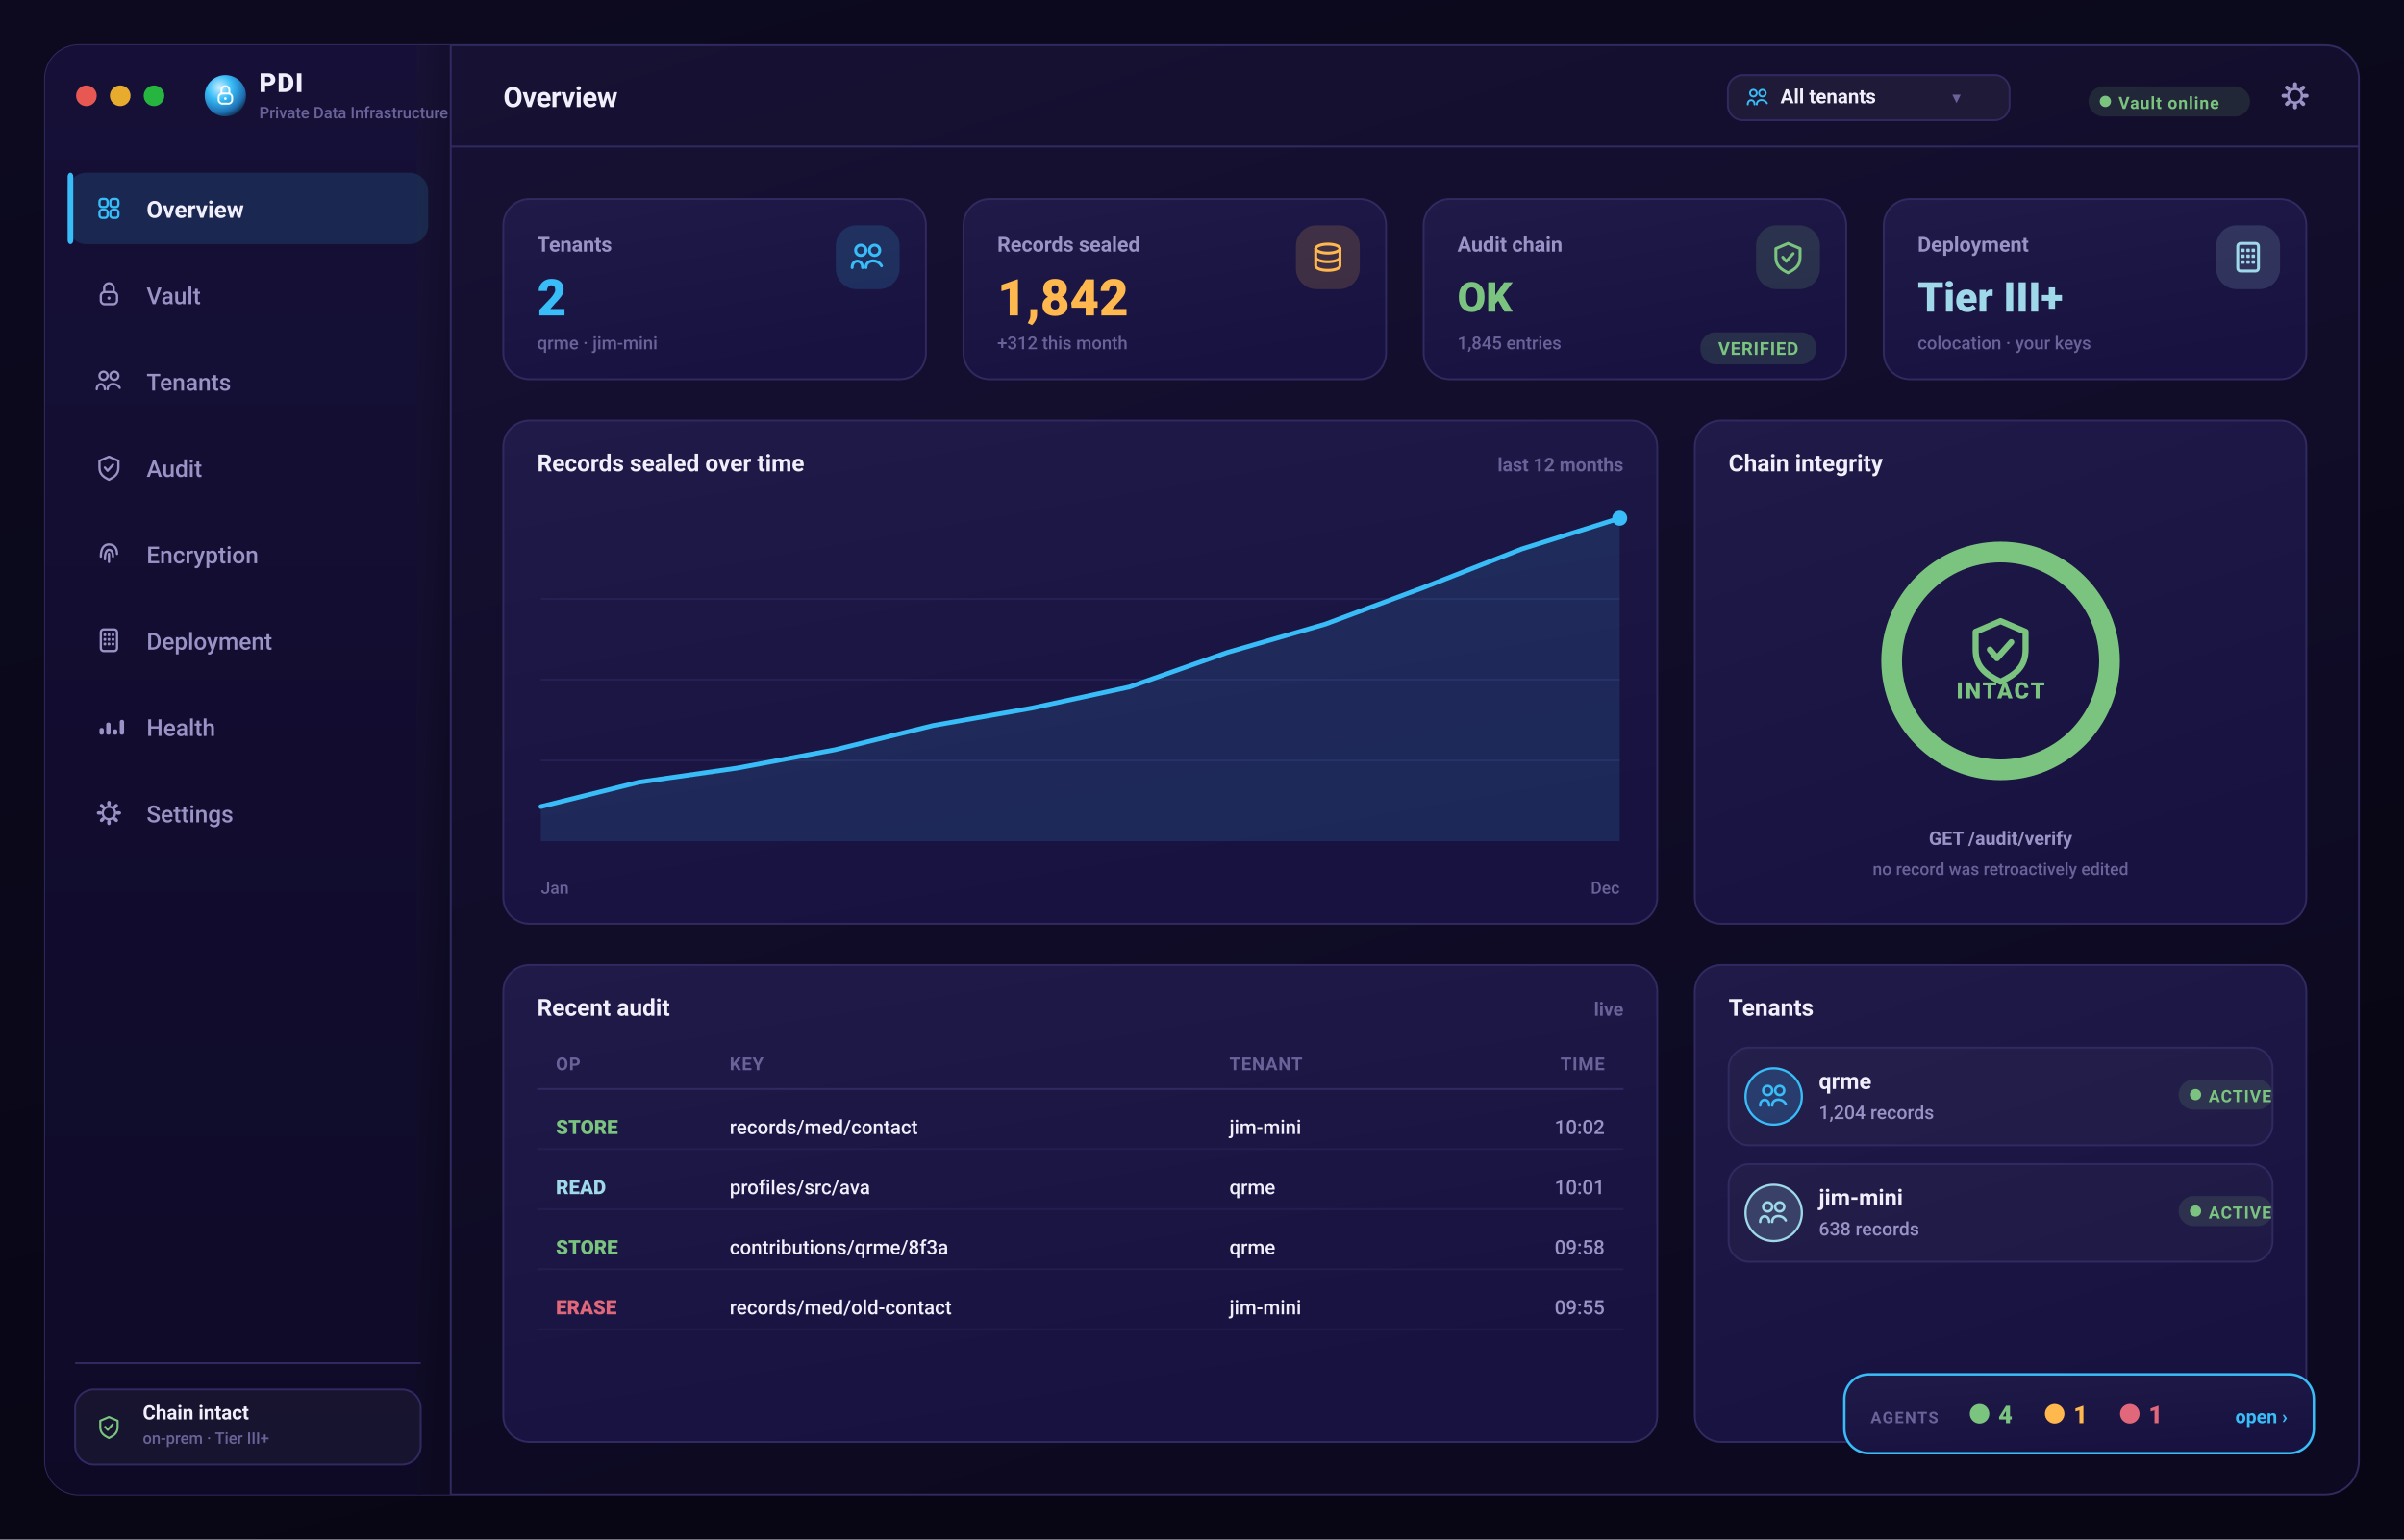
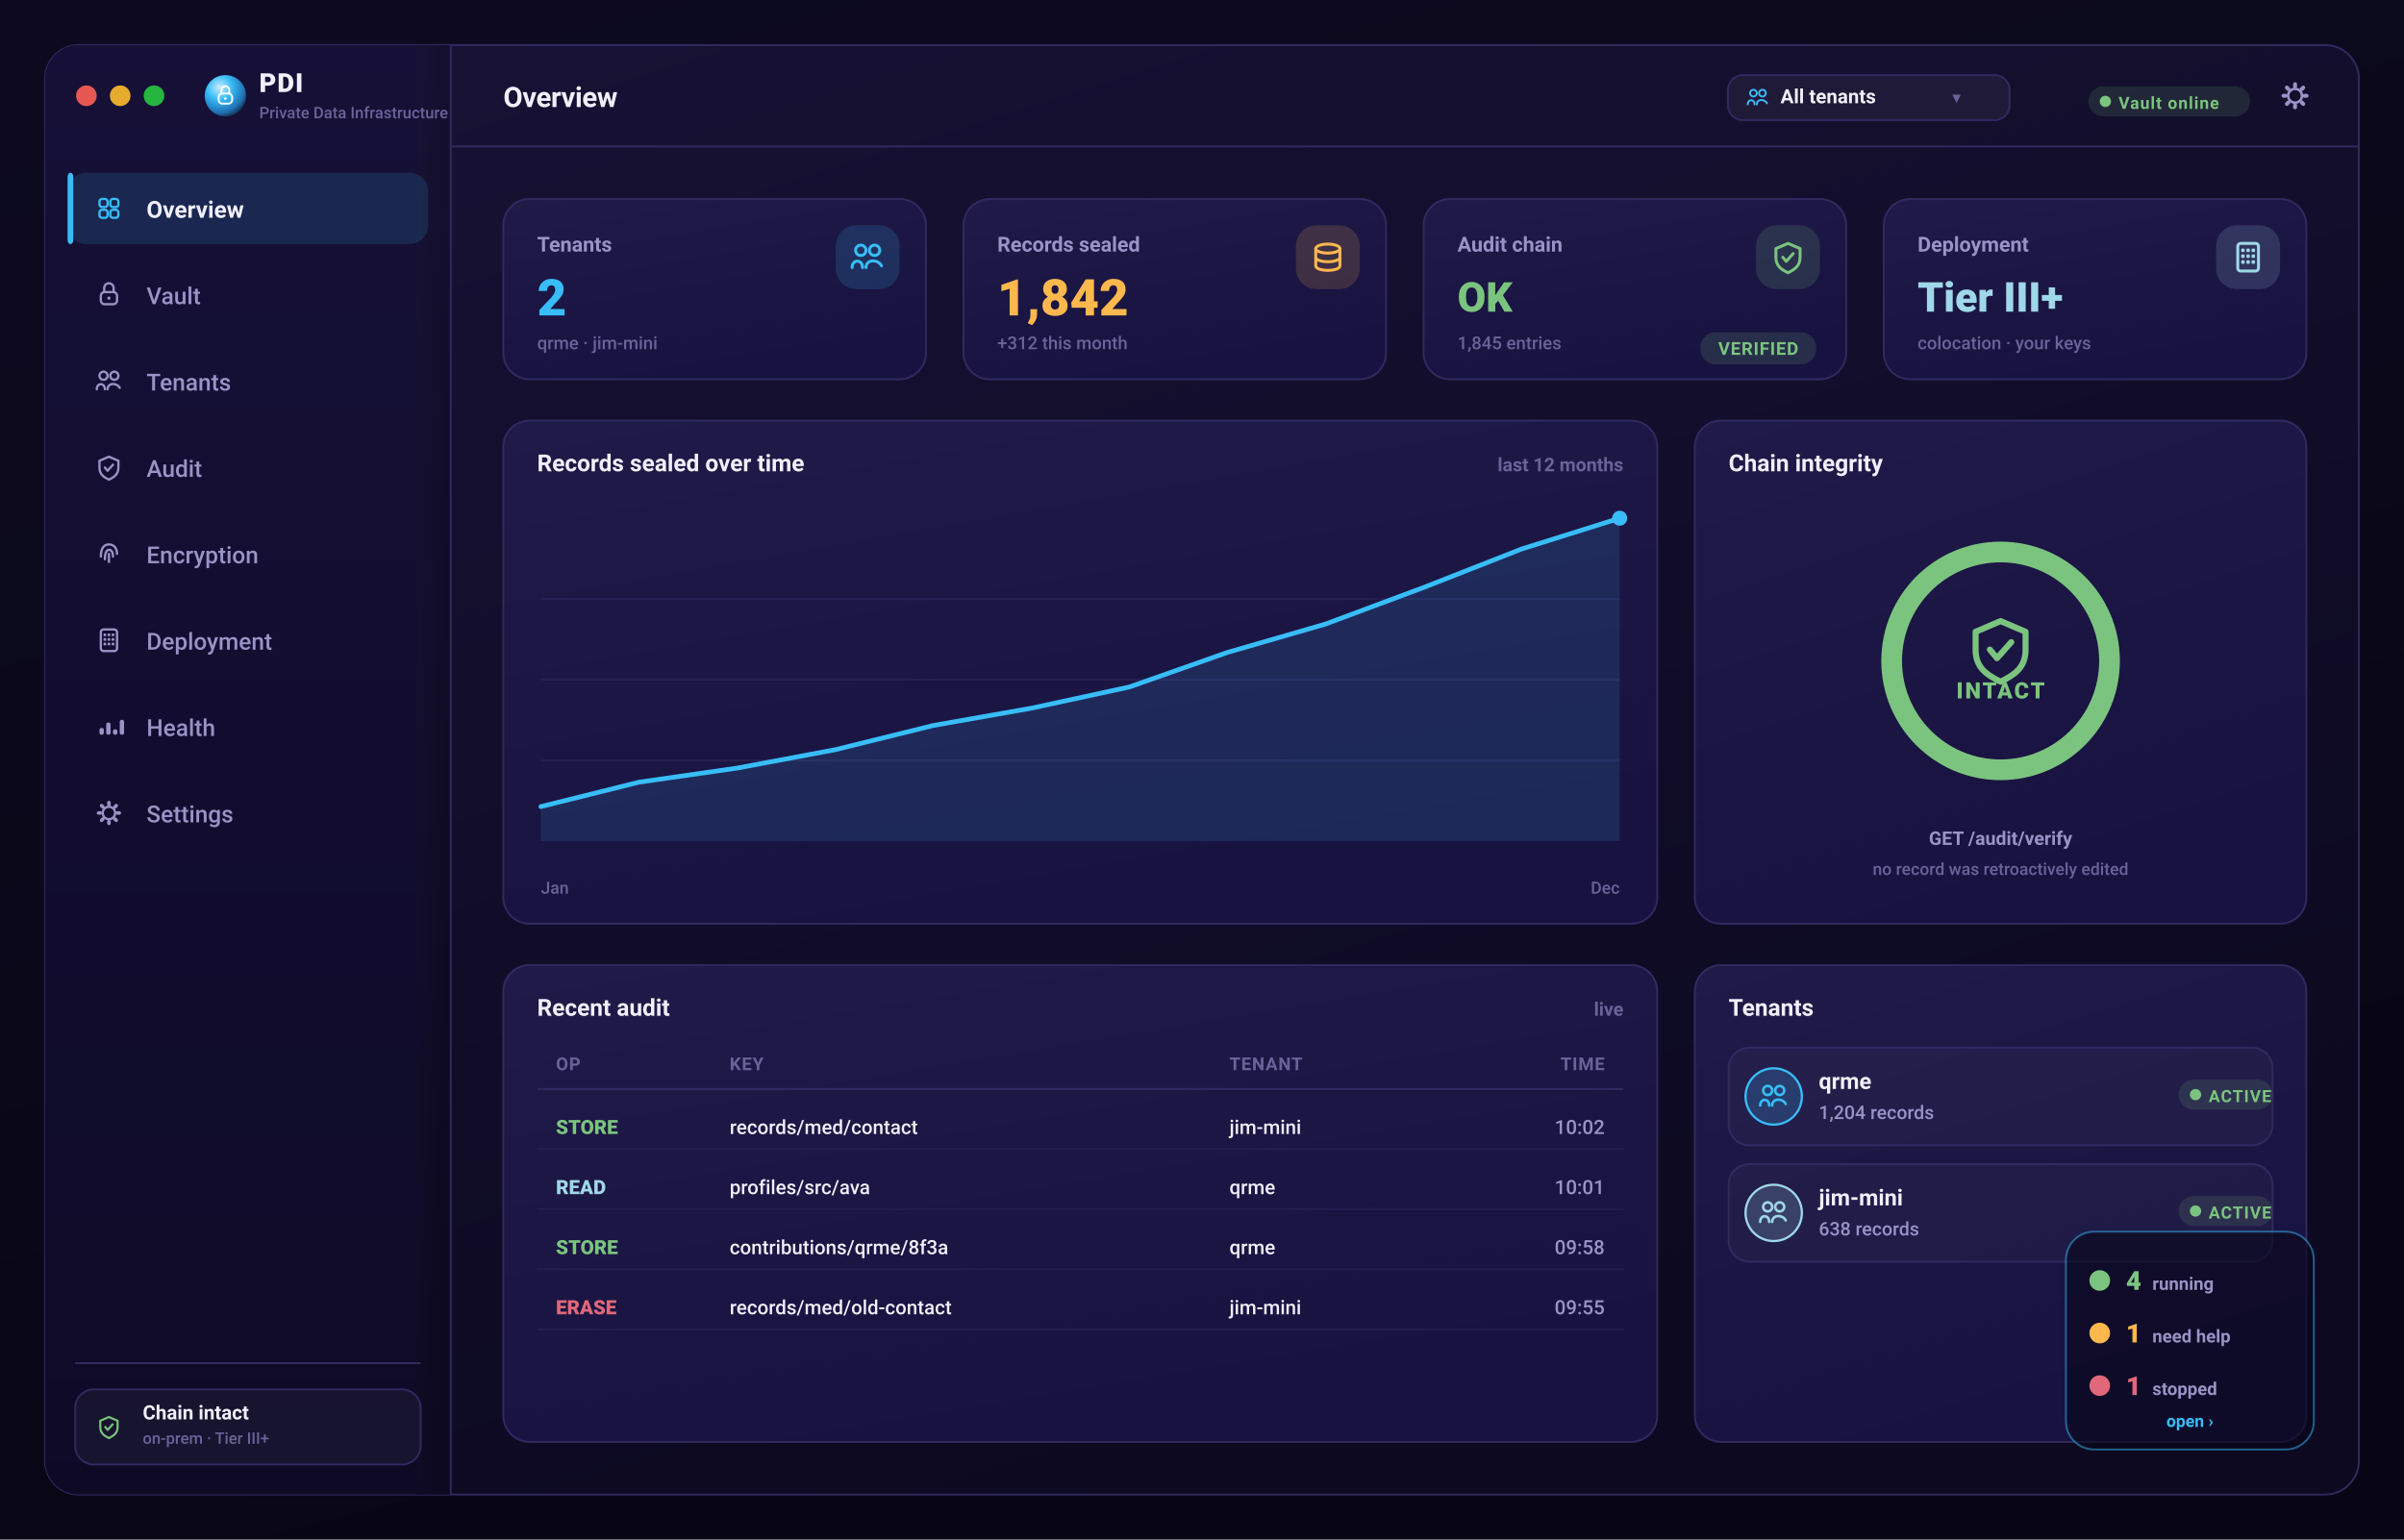
<svg xmlns="http://www.w3.org/2000/svg" width="1280" height="820" viewBox="0 0 1280 820" role="img" aria-label="PDI console — Overview">
  <defs>
    <linearGradient id="gPage" x1="0" y1="0" x2="0.4" y2="1">
      <stop offset="0" stop-color="#0d0a20" />
      <stop offset="1" stop-color="#080614" />
    </linearGradient>
    <linearGradient id="gScr" x1="0" y1="0" x2="0.5" y2="1">
      <stop offset="0" stop-color="#181235" />
      <stop offset="1" stop-color="#0c0920" />
    </linearGradient>
    <linearGradient id="gSide" x1="0" y1="0" x2="0" y2="1">
      <stop offset="0" stop-color="#161038" />
      <stop offset="1" stop-color="#0e0a26" />
    </linearGradient>
    <linearGradient id="gCard" x1="0" y1="0" x2="0.4" y2="1">
      <stop offset="0" stop-color="#201a48" />
      <stop offset="1" stop-color="#181240" />
    </linearGradient>
    <linearGradient id="gBrand" x1="0" y1="0" x2="1" y2="0">
      <stop offset="0" stop-color="#38bdf8" />
      <stop offset="1" stop-color="#7dd3fc" />
    </linearGradient>
    <linearGradient id="gAmber" x1="0" y1="0" x2="1" y2="0">
      <stop offset="0" stop-color="#ffb84d" />
      <stop offset="1" stop-color="#ffd27a" />
    </linearGradient>
    <linearGradient id="mG" x1="0" y1="0" x2="1" y2="0">
      <stop offset="0" stop-color="#5fb87a" />
      <stop offset="1" stop-color="#7bc47f" />
    </linearGradient>
    <linearGradient id="mC" x1="0" y1="0" x2="1" y2="0">
      <stop offset="0" stop-color="#6bb6d6" />
      <stop offset="1" stop-color="#9fd8e8" />
    </linearGradient>
    <radialGradient id="orb" cx="36%" cy="30%" r="78%">
      <stop offset="0" stop-color="#cbeeff" />
      <stop offset="38%" stop-color="#38bdf8" />
      <stop offset="78%" stop-color="#1f6fb2" />
      <stop offset="100%" stop-color="#0b2438" />
    </radialGradient>
  </defs>
  <rect x="0.0" y="0.0" width="1280.0" height="820.0" rx="0" fill="url(#gPage)" />
  <rect x="24" y="24" width="1232" height="772" rx="18" fill="url(#gScr)" stroke="#302a60" stroke-width="1" />
  <rect x="24.0" y="24.0" width="216.0" height="772.0" rx="18" fill="url(#gSide)" />
  <rect x="222.0" y="24.0" width="18.0" height="772.0" rx="0" fill="url(#gScr)" />
  <line x1="240" y1="24" x2="240" y2="796" stroke="#302a60" stroke-width="1" />
  <line x1="240" y1="78" x2="1256" y2="78" stroke="#302a60" stroke-width="1" />
  <circle cx="46" cy="51" r="5.5" fill="#ff5f57" opacity="0.9" />
  <circle cx="64" cy="51" r="5.5" fill="#febc2e" opacity="0.9" />
  <circle cx="82" cy="51" r="5.5" fill="#28c840" opacity="0.9" />
  <circle cx="120" cy="51" r="11" fill="url(#orb)" />
  <rect x="116.4" y="49.8" width="7.2" height="5.4" rx="2" fill="none" stroke="rgba(255,255,255,0.95)" stroke-width="1.02" stroke-linecap="round" stroke-linejoin="round" />
  <path d="M117.9 49.8 v-1.8 a2.1 2.1 0 0 1 4.2 0 v1.8" fill="none" stroke="rgba(255,255,255,0.95)" stroke-width="1.02" stroke-linecap="round" stroke-linejoin="round" />
  <circle cx="120" cy="52.5" r="0.72" fill="rgba(255,255,255,0.95)" />
  <text x="138.0" y="49.0" font-family="-apple-system,BlinkMacSystemFont,'SF Pro Display','SF Pro Text','Segoe UI',Roboto,system-ui,sans-serif" font-size="14" font-weight="800" fill="#f2effc" text-anchor="start" letter-spacing="0.5">PDI</text>
  <text x="138.0" y="63.0" font-family="-apple-system,BlinkMacSystemFont,'SF Pro Display','SF Pro Text','Segoe UI',Roboto,system-ui,sans-serif" font-size="8.5" font-weight="500" fill="#6a6399" text-anchor="start">Private Data Infrastructure</text>
  <text x="268.0" y="57.0" font-family="-apple-system,BlinkMacSystemFont,'SF Pro Display','SF Pro Text','Segoe UI',Roboto,system-ui,sans-serif" font-size="15" font-weight="700" fill="#f2effc" text-anchor="start" letter-spacing="-0.2">Overview</text>
  <rect x="1220.96" y="43.8" width="2.08" height="3.2" rx="1" transform="rotate(0 1222 51)" fill="#9a93c6" />
  <rect x="1220.96" y="43.8" width="2.08" height="3.2" rx="1" transform="rotate(45 1222 51)" fill="#9a93c6" />
  <rect x="1220.96" y="43.8" width="2.08" height="3.2" rx="1" transform="rotate(90 1222 51)" fill="#9a93c6" />
  <rect x="1220.96" y="43.8" width="2.08" height="3.2" rx="1" transform="rotate(135 1222 51)" fill="#9a93c6" />
  <rect x="1220.96" y="43.8" width="2.08" height="3.2" rx="1" transform="rotate(180 1222 51)" fill="#9a93c6" />
  <rect x="1220.96" y="43.8" width="2.08" height="3.2" rx="1" transform="rotate(225 1222 51)" fill="#9a93c6" />
  <rect x="1220.96" y="43.8" width="2.08" height="3.2" rx="1" transform="rotate(270 1222 51)" fill="#9a93c6" />
  <rect x="1220.96" y="43.8" width="2.08" height="3.2" rx="1" transform="rotate(315 1222 51)" fill="#9a93c6" />
  <circle cx="1222" cy="51" r="3.68" fill="none" stroke="#9a93c6" stroke-width="1.36" stroke-linecap="round" stroke-linejoin="round" />
  <rect x="1112.0" y="46.0" width="86.0" height="16.0" rx="8" fill="rgba(123,196,127,0.14)" />
  <circle cx="1121.0" cy="54" r="3" fill="#7bc47f" />
  <text x="1128.0" y="58.0" font-family="-apple-system,BlinkMacSystemFont,'SF Pro Display','SF Pro Text','Segoe UI',Roboto,system-ui,sans-serif" font-size="9" font-weight="700" fill="#7bc47f" text-anchor="start" letter-spacing="0.5">Vault online</text>
  <rect x="920.0" y="40.0" width="150.0" height="24.0" rx="8" fill="rgba(255,255,255,0.05)" stroke="#302a60" stroke-width="1" />
  <circle cx="933.6" cy="49.6" r="1.8" fill="none" stroke="#38bdf8" stroke-width="1.02" stroke-linecap="round" stroke-linejoin="round" />
  <circle cx="938.4" cy="49.6" r="1.8" fill="none" stroke="#38bdf8" stroke-width="1.02" stroke-linecap="round" stroke-linejoin="round" />
  <path d="M930.6 55.6 c0 -3.0 3.6 -3.0 3.6 0 M935.4 55.6 c0 -3.0 4.2 -3.0 5.4 -0.6" fill="none" stroke="#38bdf8" stroke-width="1.02" stroke-linecap="round" stroke-linejoin="round" />
  <text x="948.0" y="55.0" font-family="-apple-system,BlinkMacSystemFont,'SF Pro Display','SF Pro Text','Segoe UI',Roboto,system-ui,sans-serif" font-size="10.5" font-weight="600" fill="#f2effc" text-anchor="start">All tenants</text>
  <text x="1044.0" y="55.0" font-family="-apple-system,BlinkMacSystemFont,'SF Pro Display','SF Pro Text','Segoe UI',Roboto,system-ui,sans-serif" font-size="9" font-weight="600" fill="#6a6399" text-anchor="end">▾</text>
  <rect x="36.0" y="92.0" width="192.0" height="38.0" rx="10" fill="rgba(56,189,248,0.14)" />
  <rect x="36.0" y="92.0" width="3.0" height="38.0" rx="2" fill="#38bdf8" />
  <rect x="52.96" y="105.96" width="4.32" height="4.32" rx="1.4" fill="none" stroke="#38bdf8" stroke-width="1.22" stroke-linecap="round" stroke-linejoin="round" />
  <rect x="58.72" y="105.96" width="4.32" height="4.32" rx="1.4" fill="none" stroke="#38bdf8" stroke-width="1.22" stroke-linecap="round" stroke-linejoin="round" />
  <rect x="52.96" y="111.72" width="4.32" height="4.32" rx="1.4" fill="none" stroke="#38bdf8" stroke-width="1.22" stroke-linecap="round" stroke-linejoin="round" />
  <rect x="58.72" y="111.72" width="4.32" height="4.32" rx="1.4" fill="none" stroke="#38bdf8" stroke-width="1.22" stroke-linecap="round" stroke-linejoin="round" />
  <text x="78.0" y="116.0" font-family="-apple-system,BlinkMacSystemFont,'SF Pro Display','SF Pro Text','Segoe UI',Roboto,system-ui,sans-serif" font-size="12.5" font-weight="650" fill="#f2effc" text-anchor="start">Overview</text>
  <rect x="53.68" y="155.56" width="8.64" height="6.48" rx="2" fill="none" stroke="#9a93c6" stroke-width="1.22" stroke-linecap="round" stroke-linejoin="round" />
  <path d="M55.48 155.56 v-2.16 a2.52 2.52 0 0 1 5.04 0 v2.16" fill="none" stroke="#9a93c6" stroke-width="1.22" stroke-linecap="round" stroke-linejoin="round" />
  <circle cx="58" cy="158.8" r="0.864" fill="#9a93c6" />
  <text x="78.0" y="162.0" font-family="-apple-system,BlinkMacSystemFont,'SF Pro Display','SF Pro Text','Segoe UI',Roboto,system-ui,sans-serif" font-size="12.5" font-weight="500" fill="#9a93c6" text-anchor="start">Vault</text>
  <circle cx="55.12" cy="200.12" r="2.16" fill="none" stroke="#9a93c6" stroke-width="1.22" stroke-linecap="round" stroke-linejoin="round" />
  <circle cx="60.88" cy="200.12" r="2.16" fill="none" stroke="#9a93c6" stroke-width="1.22" stroke-linecap="round" stroke-linejoin="round" />
  <path d="M51.52 207.32 c0 -3.6 4.32 -3.6 4.32 0 M57.28 207.32 c0 -3.6 5.04 -3.6 6.48 -0.72" fill="none" stroke="#9a93c6" stroke-width="1.22" stroke-linecap="round" stroke-linejoin="round" />
  <text x="78.0" y="208.0" font-family="-apple-system,BlinkMacSystemFont,'SF Pro Display','SF Pro Text','Segoe UI',Roboto,system-ui,sans-serif" font-size="12.5" font-weight="500" fill="#9a93c6" text-anchor="start">Tenants</text>
  <path d="M58 243.24 l5.04 2.16 v3.6 c0 3.6 -2.16 5.04 -5.04 6.48 c-2.88 -1.44 -5.04 -2.88 -5.04 -6.48 v-3.6 Z" fill="none" stroke="#9a93c6" stroke-width="1.22" stroke-linecap="round" stroke-linejoin="round" />
  <path d="M55.84 249 l1.44 1.728 2.88 -3.24" fill="none" stroke="#9a93c6" stroke-width="1.22" stroke-linecap="round" stroke-linejoin="round" />
  <text x="78.0" y="254.0" font-family="-apple-system,BlinkMacSystemFont,'SF Pro Display','SF Pro Text','Segoe UI',Roboto,system-ui,sans-serif" font-size="12.5" font-weight="500" fill="#9a93c6" text-anchor="start">Audit</text>
  <path d="M53.68 296.44 c0 -5.04 2.16 -6.48 4.32 -6.48 c2.16 0 4.32 1.44 4.32 5.04" fill="none" stroke="#9a93c6" stroke-width="1.22" stroke-linecap="round" stroke-linejoin="round" />
  <path d="M55.84 297.88 c0 -4.32 1.44 -5.04 2.16 -5.04 c1.44 0 2.16 1.44 2.16 3.6" fill="none" stroke="#9a93c6" stroke-width="1.22" stroke-linecap="round" stroke-linejoin="round" />
  <path d="M58 299.32 v-4.32" fill="none" stroke="#9a93c6" stroke-width="1.22" stroke-linecap="round" stroke-linejoin="round" />
  <text x="78.0" y="300.0" font-family="-apple-system,BlinkMacSystemFont,'SF Pro Display','SF Pro Text','Segoe UI',Roboto,system-ui,sans-serif" font-size="12.5" font-weight="500" fill="#9a93c6" text-anchor="start">Encryption</text>
  <rect x="53.68" y="335.24" width="8.64" height="11.52" rx="1.5" fill="none" stroke="#9a93c6" stroke-width="1.22" stroke-linecap="round" stroke-linejoin="round" />
  <rect x="55.12" y="337.4" width="1.44" height="1.44" rx="0.4" fill="#9a93c6" />
  <rect x="57.28" y="337.4" width="1.44" height="1.44" rx="0.4" fill="#9a93c6" />
  <rect x="59.44" y="337.4" width="1.44" height="1.44" rx="0.4" fill="#9a93c6" />
  <rect x="55.12" y="339.848" width="1.44" height="1.44" rx="0.4" fill="#9a93c6" />
  <rect x="57.28" y="339.848" width="1.44" height="1.44" rx="0.4" fill="#9a93c6" />
  <rect x="59.44" y="339.848" width="1.44" height="1.44" rx="0.4" fill="#9a93c6" />
  <rect x="55.12" y="342.296" width="1.44" height="1.44" rx="0.4" fill="#9a93c6" />
  <rect x="57.28" y="342.296" width="1.44" height="1.44" rx="0.4" fill="#9a93c6" />
  <rect x="59.44" y="342.296" width="1.44" height="1.44" rx="0.4" fill="#9a93c6" />
  <text x="78.0" y="346.0" font-family="-apple-system,BlinkMacSystemFont,'SF Pro Display','SF Pro Text','Segoe UI',Roboto,system-ui,sans-serif" font-size="12.5" font-weight="500" fill="#9a93c6" text-anchor="start">Deployment</text>
  <rect x="52.96" y="387.72" width="2.304" height="3.6" rx="1" fill="#9a93c6" />
  <rect x="56.56" y="384.84" width="2.304" height="6.48" rx="1" fill="#9a93c6" />
  <rect x="60.16" y="388.44" width="2.304" height="2.88" rx="1" fill="#9a93c6" />
  <rect x="63.76" y="383.4" width="2.304" height="7.92" rx="1" fill="#9a93c6" />
  <text x="78.0" y="392.0" font-family="-apple-system,BlinkMacSystemFont,'SF Pro Display','SF Pro Text','Segoe UI',Roboto,system-ui,sans-serif" font-size="12.5" font-weight="500" fill="#9a93c6" text-anchor="start">Health</text>
  <rect x="57.064" y="426.52" width="1.872" height="2.88" rx="1" transform="rotate(0 58 433)" fill="#9a93c6" />
  <rect x="57.064" y="426.52" width="1.872" height="2.88" rx="1" transform="rotate(45 58 433)" fill="#9a93c6" />
  <rect x="57.064" y="426.52" width="1.872" height="2.88" rx="1" transform="rotate(90 58 433)" fill="#9a93c6" />
  <rect x="57.064" y="426.52" width="1.872" height="2.88" rx="1" transform="rotate(135 58 433)" fill="#9a93c6" />
  <rect x="57.064" y="426.52" width="1.872" height="2.88" rx="1" transform="rotate(180 58 433)" fill="#9a93c6" />
  <rect x="57.064" y="426.52" width="1.872" height="2.88" rx="1" transform="rotate(225 58 433)" fill="#9a93c6" />
  <rect x="57.064" y="426.52" width="1.872" height="2.88" rx="1" transform="rotate(270 58 433)" fill="#9a93c6" />
  <rect x="57.064" y="426.52" width="1.872" height="2.88" rx="1" transform="rotate(315 58 433)" fill="#9a93c6" />
  <circle cx="58" cy="433" r="3.312" fill="none" stroke="#9a93c6" stroke-width="1.22" stroke-linecap="round" stroke-linejoin="round" />
  <text x="78.0" y="438.0" font-family="-apple-system,BlinkMacSystemFont,'SF Pro Display','SF Pro Text','Segoe UI',Roboto,system-ui,sans-serif" font-size="12.5" font-weight="500" fill="#9a93c6" text-anchor="start">Settings</text>
  <line x1="40" y1="726" x2="224" y2="726" stroke="#302a60" stroke-width="1" />
  <rect x="40.0" y="740.0" width="184.0" height="40.0" rx="10" fill="rgba(255,255,255,0.04)" stroke="#302a60" stroke-width="1" />
  <path d="M58 754.72 l4.62 1.98 v3.3 c0 3.3 -1.98 4.62 -4.62 5.94 c-2.64 -1.32 -4.62 -2.64 -4.62 -5.94 v-3.3 Z" fill="none" stroke="#7bc47f" stroke-width="1.12" stroke-linecap="round" stroke-linejoin="round" />
  <path d="M56.02 760 l1.32 1.584 2.64 -2.97" fill="none" stroke="#7bc47f" stroke-width="1.12" stroke-linecap="round" stroke-linejoin="round" />
  <text x="76.0" y="756.0" font-family="-apple-system,BlinkMacSystemFont,'SF Pro Display','SF Pro Text','Segoe UI',Roboto,system-ui,sans-serif" font-size="10.5" font-weight="650" fill="#f2effc" text-anchor="start">Chain intact</text>
  <text x="76.0" y="769.0" font-family="-apple-system,BlinkMacSystemFont,'SF Pro Display','SF Pro Text','Segoe UI',Roboto,system-ui,sans-serif" font-size="8.5" font-weight="500" fill="#6a6399" text-anchor="start">on-prem · Tier III+</text>
  <marker id="ah" markerWidth="8" markerHeight="8" refX="6" refY="3" orient="auto">
    <path d="M0 0 L6 3 L0 6 Z" fill="#6a6399" />
  </marker>
  <rect x="268.0" y="106.0" width="225.0" height="96.0" rx="14" fill="url(#gCard)" stroke="#302a60" stroke-width="1" />
  <text x="286.0" y="134.0" font-family="-apple-system,BlinkMacSystemFont,'SF Pro Display','SF Pro Text','Segoe UI',Roboto,system-ui,sans-serif" font-size="11" font-weight="600" fill="#9a93c6" text-anchor="start">Tenants</text>
  <text x="286.0" y="168.0" font-family="-apple-system,BlinkMacSystemFont,'SF Pro Display','SF Pro Text','Segoe UI',Roboto,system-ui,sans-serif" font-size="27" font-weight="800" fill="#38bdf8" text-anchor="start">2</text>
  <text x="286.0" y="186.0" font-family="-apple-system,BlinkMacSystemFont,'SF Pro Display','SF Pro Text','Segoe UI',Roboto,system-ui,sans-serif" font-size="9.5" font-weight="500" fill="#6a6399" text-anchor="start">qrme · jim-mini</text>
  <rect x="445.0" y="120.0" width="34.0" height="34.0" rx="11" fill="rgba(56,189,248,0.16)" />
  <circle cx="458.32" cy="133.32" r="2.76" fill="none" stroke="#38bdf8" stroke-width="1.56" stroke-linecap="round" stroke-linejoin="round" />
  <circle cx="465.68" cy="133.32" r="2.76" fill="none" stroke="#38bdf8" stroke-width="1.56" stroke-linecap="round" stroke-linejoin="round" />
  <path d="M453.72 142.52 c0 -4.6 5.52 -4.6 5.52 0 M461.08 142.52 c0 -4.6 6.44 -4.6 8.28 -0.92" fill="none" stroke="#38bdf8" stroke-width="1.56" stroke-linecap="round" stroke-linejoin="round" />
  <rect x="513.0" y="106.0" width="225.0" height="96.0" rx="14" fill="url(#gCard)" stroke="#302a60" stroke-width="1" />
  <text x="531.0" y="134.0" font-family="-apple-system,BlinkMacSystemFont,'SF Pro Display','SF Pro Text','Segoe UI',Roboto,system-ui,sans-serif" font-size="11" font-weight="600" fill="#9a93c6" text-anchor="start">Records sealed</text>
  <text x="531.0" y="168.0" font-family="-apple-system,BlinkMacSystemFont,'SF Pro Display','SF Pro Text','Segoe UI',Roboto,system-ui,sans-serif" font-size="27" font-weight="800" fill="#ffb84d" text-anchor="start">1,842</text>
  <text x="531.0" y="186.0" font-family="-apple-system,BlinkMacSystemFont,'SF Pro Display','SF Pro Text','Segoe UI',Roboto,system-ui,sans-serif" font-size="9.5" font-weight="500" fill="#6a6399" text-anchor="start">+312 this month</text>
  <rect x="690.0" y="120.0" width="34.0" height="34.0" rx="11" fill="rgba(255,184,77,0.16)" />
  <ellipse cx="707.0" cy="132.4" rx="6.44" ry="2.392" fill="none" stroke="#ffb84d" stroke-width="1.56" stroke-linecap="round" stroke-linejoin="round" />
  <path d="M700.56 132.4 v9.2 c0 1.38 2.76 2.392 6.44 2.392 s6.44 -1.012 6.44 -2.392 v-9.2 M700.56 137 c0 1.38 2.76 2.392 6.44 2.392 s6.44 -1.012 6.44 -2.392" fill="none" stroke="#ffb84d" stroke-width="1.56" stroke-linecap="round" stroke-linejoin="round" />
  <rect x="758.0" y="106.0" width="225.0" height="96.0" rx="14" fill="url(#gCard)" stroke="#302a60" stroke-width="1" />
  <text x="776.0" y="134.0" font-family="-apple-system,BlinkMacSystemFont,'SF Pro Display','SF Pro Text','Segoe UI',Roboto,system-ui,sans-serif" font-size="11" font-weight="600" fill="#9a93c6" text-anchor="start">Audit chain</text>
  <text x="776.0" y="166.0" font-family="-apple-system,BlinkMacSystemFont,'SF Pro Display','SF Pro Text','Segoe UI',Roboto,system-ui,sans-serif" font-size="22" font-weight="800" fill="#7bc47f" text-anchor="start">OK</text>
  <text x="776.0" y="186.0" font-family="-apple-system,BlinkMacSystemFont,'SF Pro Display','SF Pro Text','Segoe UI',Roboto,system-ui,sans-serif" font-size="9.5" font-weight="500" fill="#6a6399" text-anchor="start">1,845 entries</text>
  <rect x="935.0" y="120.0" width="34.0" height="34.0" rx="11" fill="rgba(123,196,127,0.16)" />
  <path d="M952.0 129.64 l6.44 2.76 v4.6 c0 4.6 -2.76 6.44 -6.44 8.28 c-3.68 -1.84 -6.44 -3.68 -6.44 -8.28 v-4.6 Z" fill="none" stroke="#7bc47f" stroke-width="1.56" stroke-linecap="round" stroke-linejoin="round" />
  <path d="M949.24 137 l1.84 2.208 3.68 -4.14" fill="none" stroke="#7bc47f" stroke-width="1.56" stroke-linecap="round" stroke-linejoin="round" />
  <rect x="905.4" y="177.0" width="61.6" height="17.0" rx="8" fill="rgba(123,196,127,0.16)" />
  <text x="936.2" y="189.0" font-family="-apple-system,BlinkMacSystemFont,'SF Pro Display','SF Pro Text','Segoe UI',Roboto,system-ui,sans-serif" font-size="9.5" font-weight="700" fill="#7bc47f" text-anchor="middle" letter-spacing="0.4">VERIFIED</text>
  <rect x="1003.0" y="106.0" width="225.0" height="96.0" rx="14" fill="url(#gCard)" stroke="#302a60" stroke-width="1" />
  <text x="1021.0" y="134.0" font-family="-apple-system,BlinkMacSystemFont,'SF Pro Display','SF Pro Text','Segoe UI',Roboto,system-ui,sans-serif" font-size="11" font-weight="600" fill="#9a93c6" text-anchor="start">Deployment</text>
  <text x="1021.0" y="166.0" font-family="-apple-system,BlinkMacSystemFont,'SF Pro Display','SF Pro Text','Segoe UI',Roboto,system-ui,sans-serif" font-size="22" font-weight="800" fill="#9fd8e8" text-anchor="start">Tier III+</text>
  <text x="1021.0" y="186.0" font-family="-apple-system,BlinkMacSystemFont,'SF Pro Display','SF Pro Text','Segoe UI',Roboto,system-ui,sans-serif" font-size="9.5" font-weight="500" fill="#6a6399" text-anchor="start">colocation · your keys</text>
  <rect x="1180.0" y="120.0" width="34.0" height="34.0" rx="11" fill="rgba(159,216,232,0.16)" />
  <rect x="1191.48" y="129.64" width="11.04" height="14.72" rx="1.5" fill="none" stroke="#9fd8e8" stroke-width="1.56" stroke-linecap="round" stroke-linejoin="round" />
  <rect x="1193.32" y="132.4" width="1.84" height="1.84" rx="0.4" fill="#9fd8e8" />
  <rect x="1196.08" y="132.4" width="1.84" height="1.84" rx="0.4" fill="#9fd8e8" />
  <rect x="1198.84" y="132.4" width="1.84" height="1.84" rx="0.4" fill="#9fd8e8" />
  <rect x="1193.32" y="135.528" width="1.84" height="1.84" rx="0.4" fill="#9fd8e8" />
  <rect x="1196.08" y="135.528" width="1.84" height="1.84" rx="0.4" fill="#9fd8e8" />
  <rect x="1198.84" y="135.528" width="1.84" height="1.84" rx="0.4" fill="#9fd8e8" />
  <rect x="1193.32" y="138.656" width="1.84" height="1.84" rx="0.4" fill="#9fd8e8" />
  <rect x="1196.08" y="138.656" width="1.84" height="1.84" rx="0.4" fill="#9fd8e8" />
  <rect x="1198.84" y="138.656" width="1.84" height="1.84" rx="0.4" fill="#9fd8e8" />
  <rect x="268.0" y="224.0" width="614.4" height="268.0" rx="14" fill="url(#gCard)" stroke="#302a60" stroke-width="1" />
  <text x="286.0" y="251.0" font-family="-apple-system,BlinkMacSystemFont,'SF Pro Display','SF Pro Text','Segoe UI',Roboto,system-ui,sans-serif" font-size="12.5" font-weight="700" fill="#f2effc" text-anchor="start">Records sealed over time</text>
  <text x="864.4" y="251.0" font-family="-apple-system,BlinkMacSystemFont,'SF Pro Display','SF Pro Text','Segoe UI',Roboto,system-ui,sans-serif" font-size="10" font-weight="600" fill="#6a6399" text-anchor="end">last 12 months</text>
  <line x1="288" y1="319.0" x2="862.4" y2="319.0" stroke="rgba(48,42,96,0.5)" stroke-width="1" />
  <line x1="288" y1="362.0" x2="862.4" y2="362.0" stroke="rgba(48,42,96,0.5)" stroke-width="1" />
  <line x1="288" y1="405.0" x2="862.4" y2="405.0" stroke="rgba(48,42,96,0.5)" stroke-width="1" />
  <polygon points="288,448 288.0,429.6 340.2,416.6 392.4,409.1 444.7,399.3 496.9,386.4 549.1,377.2 601.3,365.9 653.5,347.5 705.7,332.4 758.0,312.9 810.2,292.4 862.4,276.0 862.4,448" fill="rgba(56,189,248,0.13)" />
  <polyline points="288.0,429.6 340.2,416.6 392.4,409.1 444.7,399.3 496.9,386.4 549.1,377.2 601.3,365.9 653.5,347.5 705.7,332.4 758.0,312.9 810.2,292.4 862.4,276.0" fill="none" stroke="#38bdf8" stroke-width="2.5" stroke-linejoin="round" stroke-linecap="round" />
  <circle cx="862.4" cy="276.0" r="4" fill="#38bdf8" />
  <text x="288.0" y="476.0" font-family="-apple-system,BlinkMacSystemFont,'SF Pro Display','SF Pro Text','Segoe UI',Roboto,system-ui,sans-serif" font-size="9" font-weight="500" fill="#6a6399" text-anchor="start">Jan</text>
  <text x="862.4" y="476.0" font-family="-apple-system,BlinkMacSystemFont,'SF Pro Display','SF Pro Text','Segoe UI',Roboto,system-ui,sans-serif" font-size="9" font-weight="500" fill="#6a6399" text-anchor="end">Dec</text>
  <rect x="902.4" y="224.0" width="325.6" height="268.0" rx="14" fill="url(#gCard)" stroke="#302a60" stroke-width="1" />
  <text x="920.4" y="251.0" font-family="-apple-system,BlinkMacSystemFont,'SF Pro Display','SF Pro Text','Segoe UI',Roboto,system-ui,sans-serif" font-size="12.5" font-weight="700" fill="#f2effc" text-anchor="start">Chain integrity</text>
  <circle cx="1065.2" cy="352" r="58" fill="none" stroke="rgba(123,196,127,0.16)" stroke-width="11" />
  <circle cx="1065.2" cy="352" r="58" fill="none" stroke="#7bc47f" stroke-width="11" stroke-linecap="round" stroke-dasharray="364.4 364.4" transform="rotate(-90 1065.2 352)" />
  <path d="M1065.2 330.8 l13.3 5.7 v9.5 c0 9.5 -5.7 13.3 -13.3 17.1 c-7.6 -3.8 -13.3 -7.6 -13.3 -17.1 v-9.5 Z" fill="none" stroke="#7bc47f" stroke-width="3.23" stroke-linecap="round" stroke-linejoin="round" />
  <path d="M1059.5 346 l3.8 4.56 7.6 -8.55" fill="none" stroke="#7bc47f" stroke-width="3.23" stroke-linecap="round" stroke-linejoin="round" />
  <text x="1065.2" y="372.0" font-family="-apple-system,BlinkMacSystemFont,'SF Pro Display','SF Pro Text','Segoe UI',Roboto,system-ui,sans-serif" font-size="12" font-weight="800" fill="#7bc47f" text-anchor="middle" letter-spacing="1">INTACT</text>
  <text x="1065.2" y="450.0" font-family="-apple-system,BlinkMacSystemFont,'SF Pro Display','SF Pro Text','Segoe UI',Roboto,system-ui,sans-serif" font-size="10" font-weight="600" fill="#9a93c6" text-anchor="middle">GET /audit/verify</text>
  <text x="1065.2" y="466.0" font-family="-apple-system,BlinkMacSystemFont,'SF Pro Display','SF Pro Text','Segoe UI',Roboto,system-ui,sans-serif" font-size="9" font-weight="500" fill="#6a6399" text-anchor="middle">no record was retroactively edited</text>
  <rect x="268.0" y="514.0" width="614.4" height="254.0" rx="14" fill="url(#gCard)" stroke="#302a60" stroke-width="1" />
  <text x="286.0" y="541.0" font-family="-apple-system,BlinkMacSystemFont,'SF Pro Display','SF Pro Text','Segoe UI',Roboto,system-ui,sans-serif" font-size="12.5" font-weight="700" fill="#f2effc" text-anchor="start">Recent audit</text>
  <text x="864.4" y="541.0" font-family="-apple-system,BlinkMacSystemFont,'SF Pro Display','SF Pro Text','Segoe UI',Roboto,system-ui,sans-serif" font-size="10" font-weight="600" fill="#6a6399" text-anchor="end">live</text>
  <text x="296.0" y="570.0" font-family="-apple-system,BlinkMacSystemFont,'SF Pro Display','SF Pro Text','Segoe UI',Roboto,system-ui,sans-serif" font-size="9.5" font-weight="700" fill="#6a6399" text-anchor="start" letter-spacing="0.4">OP</text>
  <text x="388.5" y="570.0" font-family="-apple-system,BlinkMacSystemFont,'SF Pro Display','SF Pro Text','Segoe UI',Roboto,system-ui,sans-serif" font-size="9.5" font-weight="700" fill="#6a6399" text-anchor="start" letter-spacing="0.4">KEY</text>
  <text x="654.6" y="570.0" font-family="-apple-system,BlinkMacSystemFont,'SF Pro Display','SF Pro Text','Segoe UI',Roboto,system-ui,sans-serif" font-size="9.5" font-weight="700" fill="#6a6399" text-anchor="start" letter-spacing="0.4">TENANT</text>
  <text x="854.4" y="570.0" font-family="-apple-system,BlinkMacSystemFont,'SF Pro Display','SF Pro Text','Segoe UI',Roboto,system-ui,sans-serif" font-size="9.5" font-weight="700" fill="#6a6399" text-anchor="end" letter-spacing="0.4">TIME</text>
  <line x1="286" y1="580" x2="864.4" y2="580" stroke="#302a60" stroke-width="1" />
  <text x="296.0" y="604.0" font-family="-apple-system,BlinkMacSystemFont,'SF Pro Display','SF Pro Text','Segoe UI',Roboto,system-ui,sans-serif" font-size="10.5" font-weight="800" fill="#7bc47f" text-anchor="start">STORE</text>
  <text x="388.5" y="604.0" font-family="-apple-system,BlinkMacSystemFont,'SF Pro Display','SF Pro Text','Segoe UI',Roboto,system-ui,sans-serif" font-size="10.5" font-weight="500" fill="#f2effc" text-anchor="start">records/med/contact</text>
  <text x="654.6" y="604.0" font-family="-apple-system,BlinkMacSystemFont,'SF Pro Display','SF Pro Text','Segoe UI',Roboto,system-ui,sans-serif" font-size="10.5" font-weight="500" fill="#f2effc" text-anchor="start">jim-mini</text>
  <text x="854.4" y="604.0" font-family="-apple-system,BlinkMacSystemFont,'SF Pro Display','SF Pro Text','Segoe UI',Roboto,system-ui,sans-serif" font-size="10.5" font-weight="500" fill="#9a93c6" text-anchor="end">10:02</text>
  <line x1="286" y1="612" x2="864.4" y2="612" stroke="rgba(48,42,96,0.45)" stroke-width="1" />
  <text x="296.0" y="636.0" font-family="-apple-system,BlinkMacSystemFont,'SF Pro Display','SF Pro Text','Segoe UI',Roboto,system-ui,sans-serif" font-size="10.5" font-weight="800" fill="#9fd8e8" text-anchor="start">READ</text>
  <text x="388.5" y="636.0" font-family="-apple-system,BlinkMacSystemFont,'SF Pro Display','SF Pro Text','Segoe UI',Roboto,system-ui,sans-serif" font-size="10.5" font-weight="500" fill="#f2effc" text-anchor="start">profiles/src/ava</text>
  <text x="654.6" y="636.0" font-family="-apple-system,BlinkMacSystemFont,'SF Pro Display','SF Pro Text','Segoe UI',Roboto,system-ui,sans-serif" font-size="10.5" font-weight="500" fill="#f2effc" text-anchor="start">qrme</text>
  <text x="854.4" y="636.0" font-family="-apple-system,BlinkMacSystemFont,'SF Pro Display','SF Pro Text','Segoe UI',Roboto,system-ui,sans-serif" font-size="10.5" font-weight="500" fill="#9a93c6" text-anchor="end">10:01</text>
  <line x1="286" y1="644" x2="864.4" y2="644" stroke="rgba(48,42,96,0.45)" stroke-width="1" />
  <text x="296.0" y="668.0" font-family="-apple-system,BlinkMacSystemFont,'SF Pro Display','SF Pro Text','Segoe UI',Roboto,system-ui,sans-serif" font-size="10.5" font-weight="800" fill="#7bc47f" text-anchor="start">STORE</text>
  <text x="388.5" y="668.0" font-family="-apple-system,BlinkMacSystemFont,'SF Pro Display','SF Pro Text','Segoe UI',Roboto,system-ui,sans-serif" font-size="10.5" font-weight="500" fill="#f2effc" text-anchor="start">contributions/qrme/8f3a</text>
  <text x="654.6" y="668.0" font-family="-apple-system,BlinkMacSystemFont,'SF Pro Display','SF Pro Text','Segoe UI',Roboto,system-ui,sans-serif" font-size="10.5" font-weight="500" fill="#f2effc" text-anchor="start">qrme</text>
  <text x="854.4" y="668.0" font-family="-apple-system,BlinkMacSystemFont,'SF Pro Display','SF Pro Text','Segoe UI',Roboto,system-ui,sans-serif" font-size="10.5" font-weight="500" fill="#9a93c6" text-anchor="end">09:58</text>
  <line x1="286" y1="676" x2="864.4" y2="676" stroke="rgba(48,42,96,0.45)" stroke-width="1" />
  <text x="296.0" y="700.0" font-family="-apple-system,BlinkMacSystemFont,'SF Pro Display','SF Pro Text','Segoe UI',Roboto,system-ui,sans-serif" font-size="10.5" font-weight="800" fill="#e0687a" text-anchor="start">ERASE</text>
  <text x="388.5" y="700.0" font-family="-apple-system,BlinkMacSystemFont,'SF Pro Display','SF Pro Text','Segoe UI',Roboto,system-ui,sans-serif" font-size="10.5" font-weight="500" fill="#f2effc" text-anchor="start">records/med/old-contact</text>
  <text x="654.6" y="700.0" font-family="-apple-system,BlinkMacSystemFont,'SF Pro Display','SF Pro Text','Segoe UI',Roboto,system-ui,sans-serif" font-size="10.5" font-weight="500" fill="#f2effc" text-anchor="start">jim-mini</text>
  <text x="854.4" y="700.0" font-family="-apple-system,BlinkMacSystemFont,'SF Pro Display','SF Pro Text','Segoe UI',Roboto,system-ui,sans-serif" font-size="10.5" font-weight="500" fill="#9a93c6" text-anchor="end">09:55</text>
  <line x1="286" y1="708" x2="864.4" y2="708" stroke="rgba(48,42,96,0.45)" stroke-width="1" />
  <rect x="902.4" y="514.0" width="325.6" height="254.0" rx="14" fill="url(#gCard)" stroke="#302a60" stroke-width="1" />
  <text x="920.4" y="541.0" font-family="-apple-system,BlinkMacSystemFont,'SF Pro Display','SF Pro Text','Segoe UI',Roboto,system-ui,sans-serif" font-size="12.5" font-weight="700" fill="#f2effc" text-anchor="start">Tenants</text>
  <rect x="920.4" y="558.0" width="289.6" height="52.0" rx="11" fill="rgba(255,255,255,0.03)" stroke="#302a60" stroke-width="1" />
  <circle cx="944.4" cy="584" r="15" fill="rgba(56,189,248,0.2)" stroke="#38bdf8" stroke-width="1.2" />
  <circle cx="941.2" cy="580.8" r="2.4" fill="none" stroke="#38bdf8" stroke-width="1.36" stroke-linecap="round" stroke-linejoin="round" />
  <circle cx="947.6" cy="580.8" r="2.4" fill="none" stroke="#38bdf8" stroke-width="1.36" stroke-linecap="round" stroke-linejoin="round" />
  <path d="M937.2 588.8 c0 -4.0 4.8 -4.0 4.8 0 M943.6 588.8 c0 -4.0 5.6 -4.0 7.2 -0.8" fill="none" stroke="#38bdf8" stroke-width="1.36" stroke-linecap="round" stroke-linejoin="round" />
  <text x="968.4" y="580.0" font-family="-apple-system,BlinkMacSystemFont,'SF Pro Display','SF Pro Text','Segoe UI',Roboto,system-ui,sans-serif" font-size="12" font-weight="700" fill="#f2effc" text-anchor="start">qrme</text>
  <text x="968.4" y="596.0" font-family="-apple-system,BlinkMacSystemFont,'SF Pro Display','SF Pro Text','Segoe UI',Roboto,system-ui,sans-serif" font-size="10" font-weight="500" fill="#9a93c6" text-anchor="start">1,204 records</text>
  <rect x="1160.0" y="575.0" width="50.0" height="16.0" rx="8" fill="rgba(123,196,127,0.14)" />
  <circle cx="1169.0" cy="583" r="3" fill="#7bc47f" />
  <text x="1176.0" y="587.0" font-family="-apple-system,BlinkMacSystemFont,'SF Pro Display','SF Pro Text','Segoe UI',Roboto,system-ui,sans-serif" font-size="9" font-weight="700" fill="#7bc47f" text-anchor="start" letter-spacing="0.5">ACTIVE</text>
  <rect x="920.4" y="620.0" width="289.6" height="52.0" rx="11" fill="rgba(255,255,255,0.03)" stroke="#302a60" stroke-width="1" />
  <circle cx="944.4" cy="646" r="15" fill="rgba(159,216,232,0.2)" stroke="#9fd8e8" stroke-width="1.2" />
  <circle cx="941.2" cy="642.8" r="2.4" fill="none" stroke="#9fd8e8" stroke-width="1.36" stroke-linecap="round" stroke-linejoin="round" />
  <circle cx="947.6" cy="642.8" r="2.4" fill="none" stroke="#9fd8e8" stroke-width="1.36" stroke-linecap="round" stroke-linejoin="round" />
  <path d="M937.2 650.8 c0 -4.0 4.8 -4.0 4.8 0 M943.6 650.8 c0 -4.0 5.6 -4.0 7.2 -0.8" fill="none" stroke="#9fd8e8" stroke-width="1.36" stroke-linecap="round" stroke-linejoin="round" />
  <text x="968.4" y="642.0" font-family="-apple-system,BlinkMacSystemFont,'SF Pro Display','SF Pro Text','Segoe UI',Roboto,system-ui,sans-serif" font-size="12" font-weight="700" fill="#f2effc" text-anchor="start">jim-mini</text>
  <text x="968.4" y="658.0" font-family="-apple-system,BlinkMacSystemFont,'SF Pro Display','SF Pro Text','Segoe UI',Roboto,system-ui,sans-serif" font-size="10" font-weight="500" fill="#9a93c6" text-anchor="start">638 records</text>
  <rect x="1160.0" y="637.0" width="50.0" height="16.0" rx="8" fill="rgba(123,196,127,0.14)" />
  <circle cx="1169.0" cy="645" r="3" fill="#7bc47f" />
  <text x="1176.0" y="649.0" font-family="-apple-system,BlinkMacSystemFont,'SF Pro Display','SF Pro Text','Segoe UI',Roboto,system-ui,sans-serif" font-size="9" font-weight="700" fill="#7bc47f" text-anchor="start" letter-spacing="0.5">ACTIVE</text>
-   <rect x="982.0" y="732.0" width="250.0" height="42.0" rx="13" fill="url(#gCard)" stroke="#38bdf8" stroke-width="1.3" />
-   <text x="996.0" y="758.0" font-family="-apple-system,BlinkMacSystemFont,'SF Pro Display','SF Pro Text','Segoe UI',Roboto,system-ui,sans-serif" font-size="8.5" font-weight="700" fill="#6a6399" text-anchor="start" letter-spacing="0.7">AGENTS</text>
-   <circle cx="1054" cy="753" r="5.2" fill="#7bc47f" />
-   <text x="1064.0" y="758.0" font-family="-apple-system,BlinkMacSystemFont,'SF Pro Display','SF Pro Text','Segoe UI',Roboto,system-ui,sans-serif" font-size="13" font-weight="800" fill="#7bc47f" text-anchor="start">4</text>
-   <circle cx="1094" cy="753" r="5.2" fill="#ffb84d" />
-   <text x="1104.0" y="758.0" font-family="-apple-system,BlinkMacSystemFont,'SF Pro Display','SF Pro Text','Segoe UI',Roboto,system-ui,sans-serif" font-size="13" font-weight="800" fill="#ffb84d" text-anchor="start">1</text>
-   <circle cx="1134" cy="753" r="5.2" fill="#e0687a" />
-   <text x="1144.0" y="758.0" font-family="-apple-system,BlinkMacSystemFont,'SF Pro Display','SF Pro Text','Segoe UI',Roboto,system-ui,sans-serif" font-size="13" font-weight="800" fill="#e0687a" text-anchor="start">1</text>
-   <text x="1218.0" y="758.0" font-family="-apple-system,BlinkMacSystemFont,'SF Pro Display','SF Pro Text','Segoe UI',Roboto,system-ui,sans-serif" font-size="10" font-weight="700" fill="#38bdf8" text-anchor="end">open ›</text>
+   <rect x="1100.0" y="656.0" width="132.0" height="116.0" rx="15" fill="rgba(9,7,26,0.62)" stroke="rgba(56,189,248,0.5)" stroke-width="1" />
+   <circle cx="1118" cy="682" r="5.5" fill="#7bc47f" />
+   <text x="1132.0" y="687.0" font-family="-apple-system,BlinkMacSystemFont,'SF Pro Display','SF Pro Text','Segoe UI',Roboto,system-ui,sans-serif" font-size="14" font-weight="800" fill="#7bc47f" text-anchor="start">4</text>
+   <text x="1146.0" y="687.0" font-family="-apple-system,BlinkMacSystemFont,'SF Pro Display','SF Pro Text','Segoe UI',Roboto,system-ui,sans-serif" font-size="9.5" font-weight="600" fill="#9a93c6" text-anchor="start">running</text>
+   <circle cx="1118" cy="710" r="5.5" fill="#ffb84d" />
+   <text x="1132.0" y="715.0" font-family="-apple-system,BlinkMacSystemFont,'SF Pro Display','SF Pro Text','Segoe UI',Roboto,system-ui,sans-serif" font-size="14" font-weight="800" fill="#ffb84d" text-anchor="start">1</text>
+   <text x="1146.0" y="715.0" font-family="-apple-system,BlinkMacSystemFont,'SF Pro Display','SF Pro Text','Segoe UI',Roboto,system-ui,sans-serif" font-size="9.5" font-weight="600" fill="#9a93c6" text-anchor="start">need help</text>
+   <circle cx="1118" cy="738" r="5.5" fill="#e0687a" />
+   <text x="1132.0" y="743.0" font-family="-apple-system,BlinkMacSystemFont,'SF Pro Display','SF Pro Text','Segoe UI',Roboto,system-ui,sans-serif" font-size="14" font-weight="800" fill="#e0687a" text-anchor="start">1</text>
+   <text x="1146.0" y="743.0" font-family="-apple-system,BlinkMacSystemFont,'SF Pro Display','SF Pro Text','Segoe UI',Roboto,system-ui,sans-serif" font-size="9.5" font-weight="600" fill="#9a93c6" text-anchor="start">stopped</text>
+   <text x="1166.0" y="760.0" font-family="-apple-system,BlinkMacSystemFont,'SF Pro Display','SF Pro Text','Segoe UI',Roboto,system-ui,sans-serif" font-size="9" font-weight="700" fill="#38bdf8" text-anchor="middle">open ›</text>
</svg>
